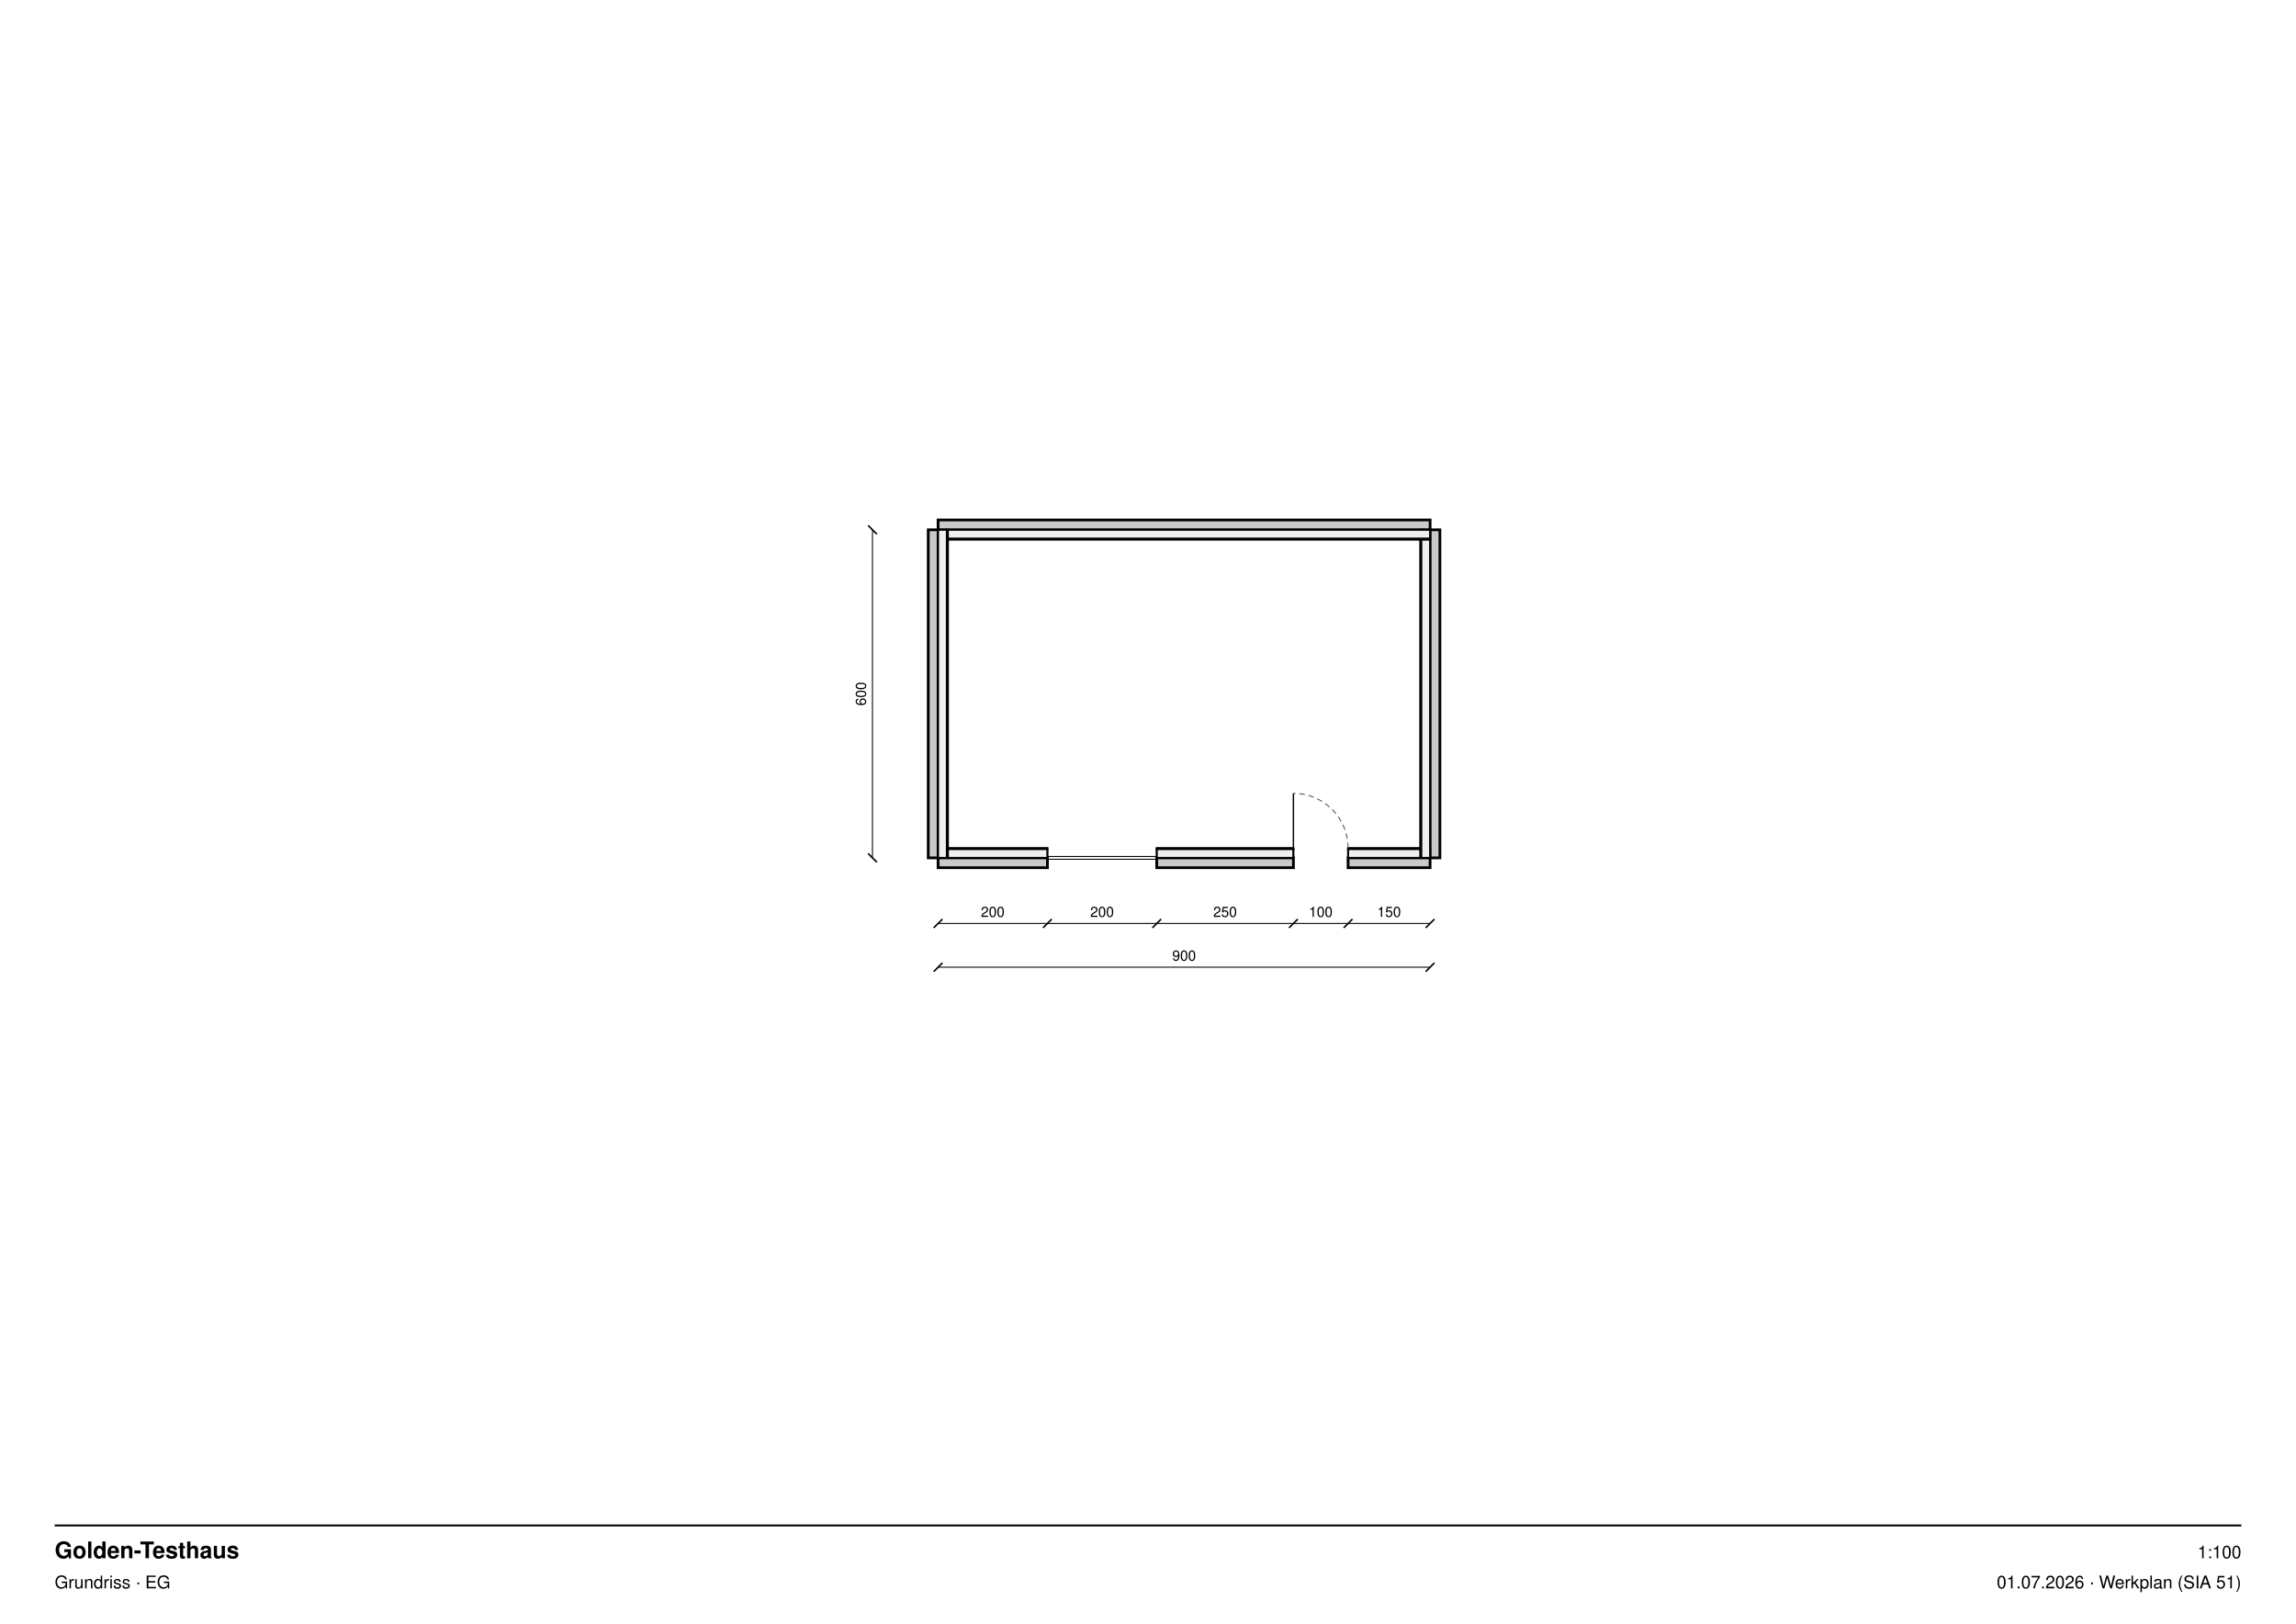
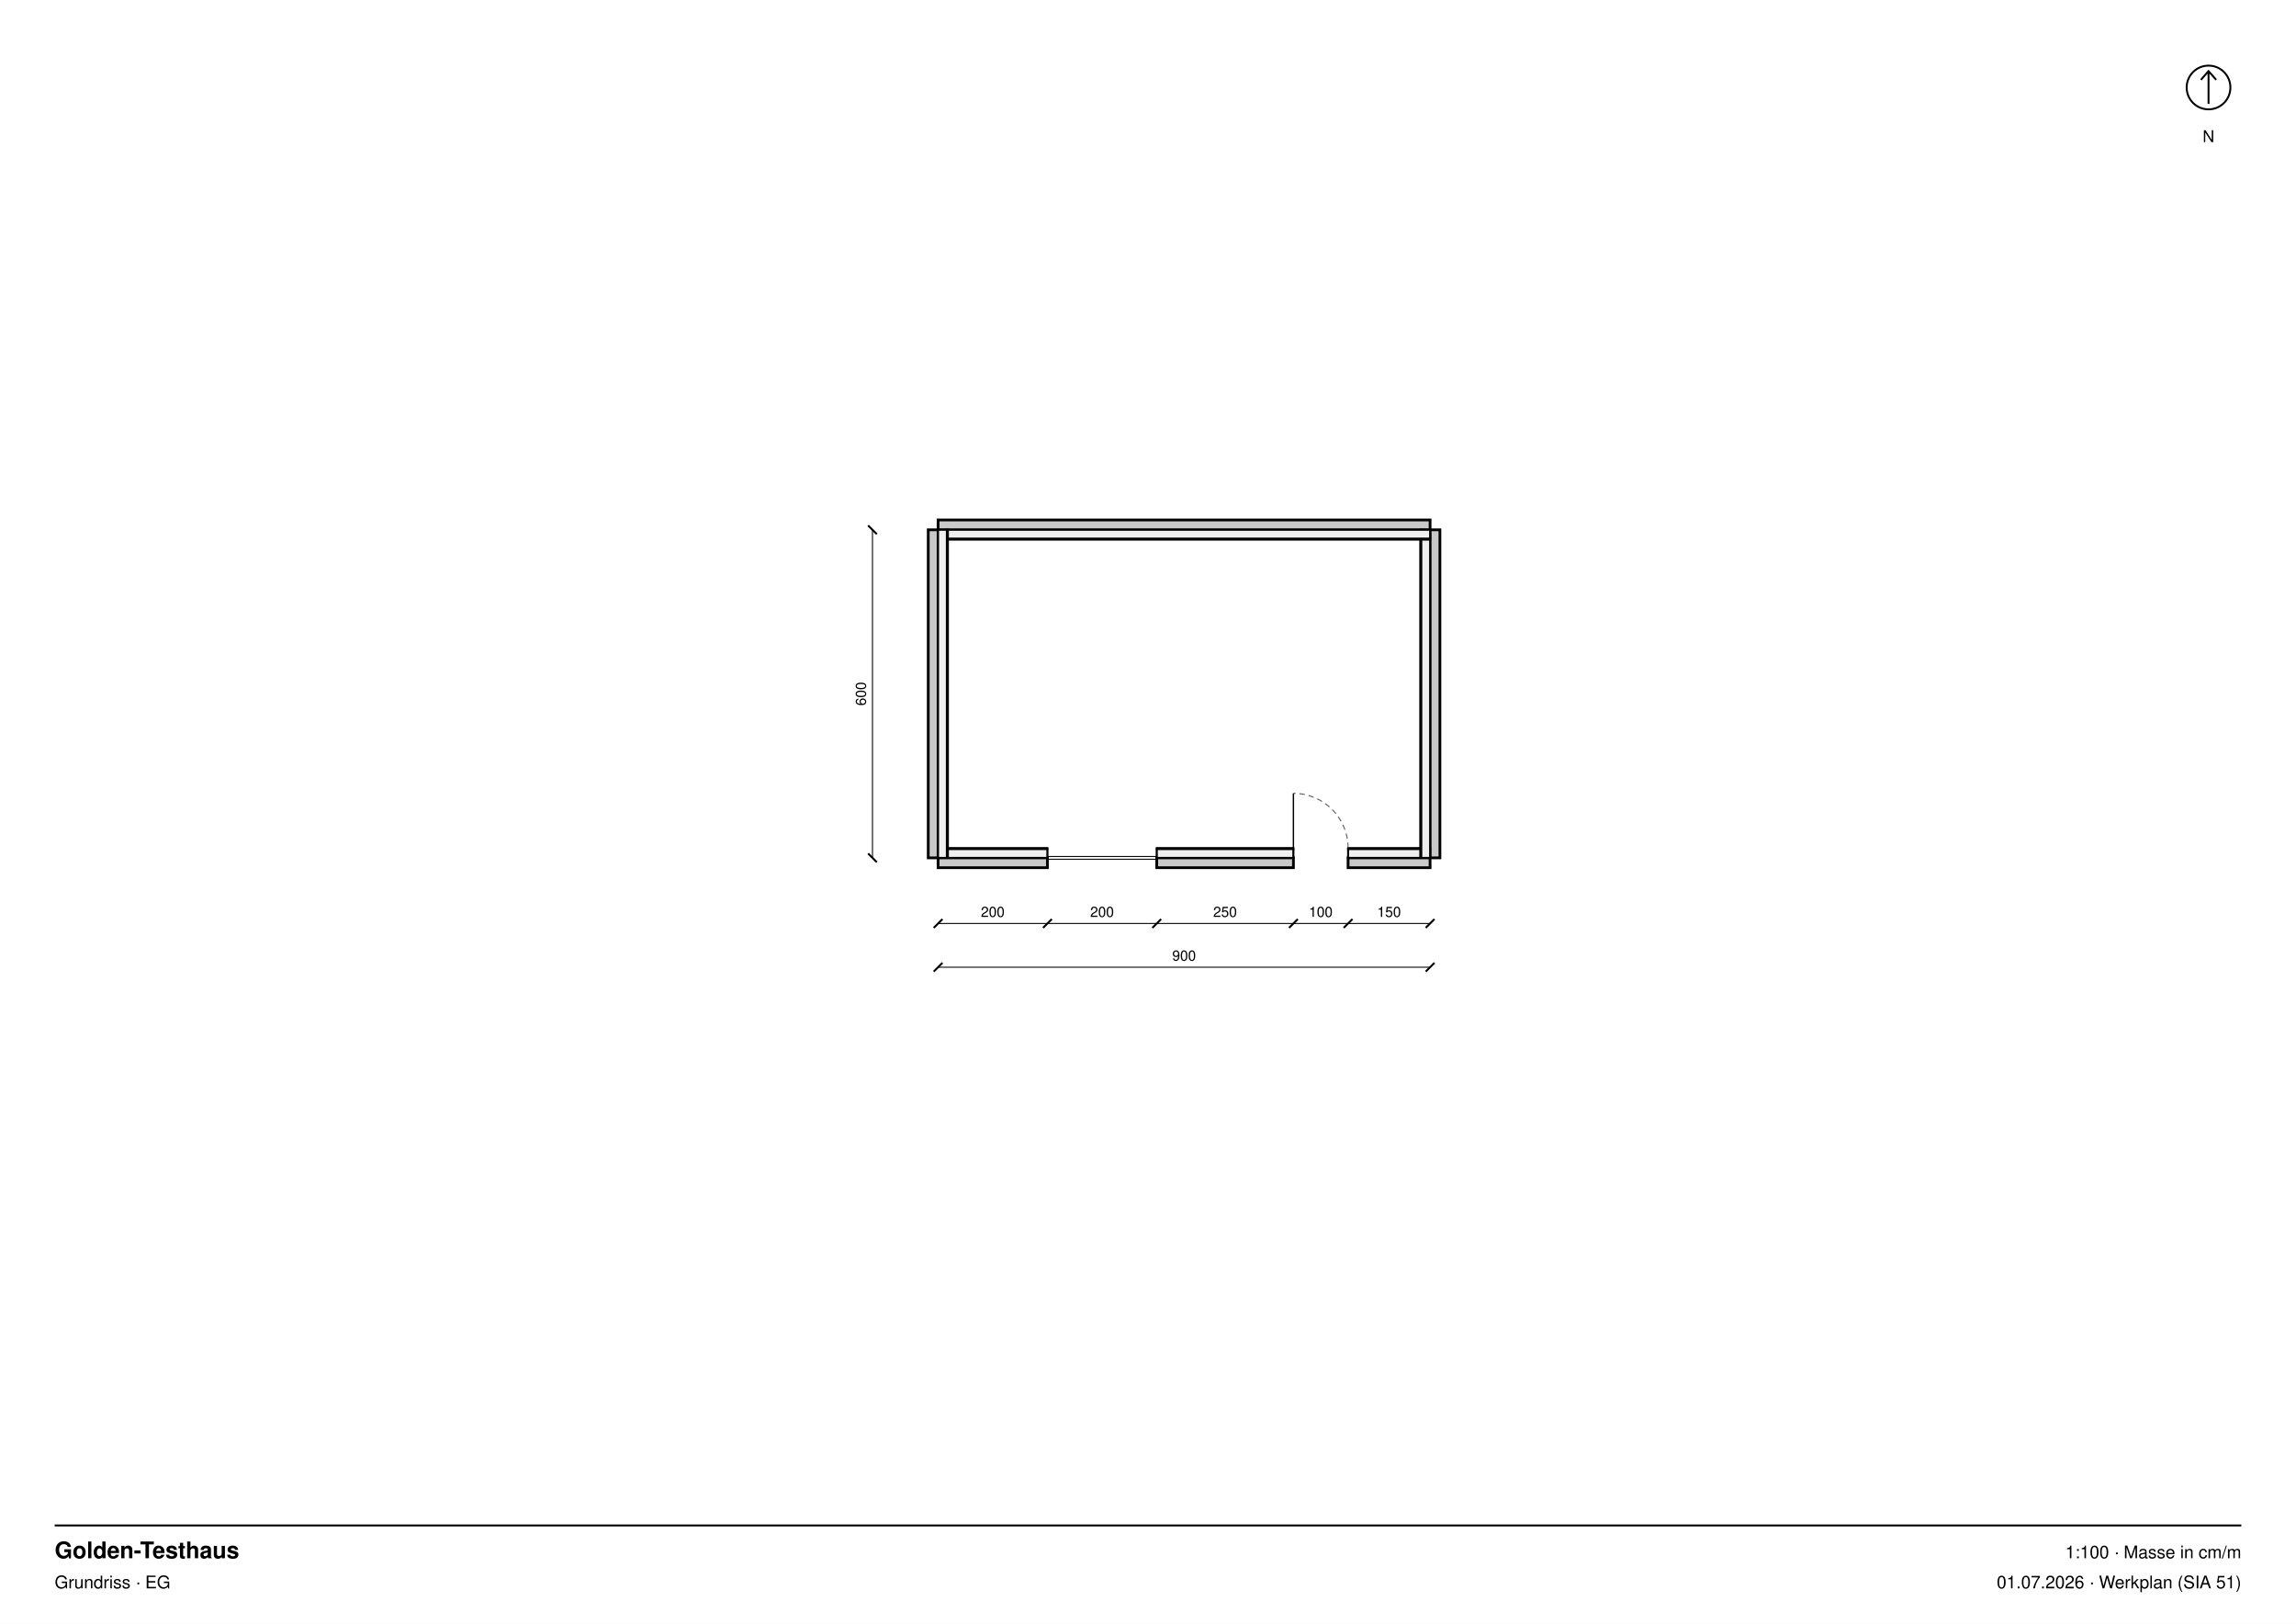
<svg xmlns="http://www.w3.org/2000/svg" width="420mm" height="297mm" viewBox="0 0 420 297" font-family="Helvetica, Arial, sans-serif">
  <rect width="420" height="297" fill="white" />
  <g transform="translate(171.60, 156.90) scale(0.01)">
    <path d="M 9000 -6000 L 9000 -6180 L 0 -6180 L 0 -6000 Z M 9180 0 L 9180 -6000 L 9000 -6000 L 9000 0 Z M 0 0 L 0 -6000 L -180 -6000 L -180 0 Z M 9000 0 L 7500 0 L 7500 180 L 9000 180 Z M 6500 0 L 4000 0 L 4000 180 L 6500 180 Z M 2000 0 L 0 0 L 0 180 L 2000 180 Z" fill-rule="evenodd" fill="#c9c9c9" stroke="black" stroke-width="50" />
    <path d="M 9000 -160 L 9000 -180 L 7500 -180 L 7500 -160 Z M 6500 -160 L 6500 -180 L 4000 -180 L 4000 -160 Z M 2000 -160 L 2000 -180 L 0 -180 L 0 -160 Z" fill-rule="evenodd" fill="white" stroke="black" stroke-width="35" />
    <path d="M 9000 0 L 9000 -160 L 7500 -160 L 7500 0 Z M 6500 0 L 6500 -160 L 4000 -160 L 4000 0 Z M 2000 0 L 2000 -160 L 0 -160 L 0 0 Z" fill-rule="evenodd" fill="#efefef" stroke="black" stroke-width="35" />
    <path d="M 8820 0 L 8820 -6000 L 8840 -6000 L 8840 0 Z" fill-rule="evenodd" fill="white" stroke="black" stroke-width="35" />
    <path d="M 8840 0 L 8840 -6000 L 9000 -6000 L 9000 0 Z" fill-rule="evenodd" fill="#efefef" stroke="black" stroke-width="35" />
    <path d="M 9000 -5820 L 0 -5820 L 0 -5840 L 9000 -5840 Z" fill-rule="evenodd" fill="white" stroke="black" stroke-width="35" />
    <path d="M 9000 -5840 L 0 -5840 L 0 -6000 L 9000 -6000 Z" fill-rule="evenodd" fill="#efefef" stroke="black" stroke-width="35" />
    <path d="M 180 -6000 L 180 0 L 160 0 L 160 -6000 Z" fill-rule="evenodd" fill="white" stroke="black" stroke-width="35" />
    <path d="M 160 -6000 L 160 0 L 0 0 L 0 -6000 Z" fill-rule="evenodd" fill="#efefef" stroke="black" stroke-width="35" />
    <line x1="2000" y1="-180" x2="2000" y2="180" stroke="black" stroke-width="25" />
    <line x1="4000" y1="-180" x2="4000" y2="180" stroke="black" stroke-width="25" />
    <line x1="2000" y1="25" x2="4000" y2="25" stroke="black" stroke-width="18" />
    <line x1="2000" y1="-25" x2="4000" y2="-25" stroke="black" stroke-width="18" />
    <line x1="6500" y1="-180" x2="6500" y2="180" stroke="black" stroke-width="25" />
    <line x1="7500" y1="-180" x2="7500" y2="180" stroke="black" stroke-width="25" />
    <line x1="6500" y1="-180" x2="6500" y2="-1180" stroke="black" stroke-width="25" />
    <path d="M 7500 -180 A 1000 1000 0 0 0 6500 -1180" fill="none" stroke="#555" stroke-width="18" stroke-dasharray="100 70" />
    <g stroke="black" fill="black">
      <line x1="0" y1="1200" x2="9000" y2="1200" stroke-width="18" />
-       <line x1="-80" y1="1280" x2="80" y2="1120" stroke-width="28.8" />
-       <line x1="1920" y1="1280" x2="2080" y2="1120" stroke-width="28.8" />
-       <line x1="3920" y1="1280" x2="4080" y2="1120" stroke-width="28.8" />
-       <line x1="6420" y1="1280" x2="6580" y2="1120" stroke-width="28.8" />
-       <line x1="7420" y1="1280" x2="7580" y2="1120" stroke-width="28.8" />
-       <line x1="8920" y1="1280" x2="9080" y2="1120" stroke-width="28.8" />
+       <line x1="-80" y1="1280" x2="80" y2="1120" stroke-width="36" />
+       <line x1="1920" y1="1280" x2="2080" y2="1120" stroke-width="36" />
+       <line x1="3920" y1="1280" x2="4080" y2="1120" stroke-width="36" />
+       <line x1="6420" y1="1280" x2="6580" y2="1120" stroke-width="36" />
+       <line x1="7420" y1="1280" x2="7580" y2="1120" stroke-width="36" />
+       <line x1="8920" y1="1280" x2="9080" y2="1120" stroke-width="36" />
      <text x="1000" y="1080" text-anchor="middle" font-size="260" stroke="none">200</text>
      <text x="3000" y="1080" text-anchor="middle" font-size="260" stroke="none">200</text>
      <text x="5250" y="1080" text-anchor="middle" font-size="260" stroke="none">250</text>
      <text x="7000" y="1080" text-anchor="middle" font-size="260" stroke="none">100</text>
      <text x="8250" y="1080" text-anchor="middle" font-size="260" stroke="none">150</text>
    </g>
    <g stroke="black" fill="black">
      <line x1="0" y1="2000" x2="9000" y2="2000" stroke-width="18" />
-       <line x1="-80" y1="2080" x2="80" y2="1920" stroke-width="28.8" />
-       <line x1="8920" y1="2080" x2="9080" y2="1920" stroke-width="28.8" />
+       <line x1="-80" y1="2080" x2="80" y2="1920" stroke-width="36" />
+       <line x1="8920" y1="2080" x2="9080" y2="1920" stroke-width="36" />
      <text x="4500" y="1880" text-anchor="middle" font-size="260" stroke="none">900</text>
    </g>
    <g stroke="black" fill="black">
      <line x1="-1200" y1="0" x2="-1200" y2="-6000" stroke-width="18" />
-       <line x1="-1280" y1="-80" x2="-1120" y2="80" stroke-width="28.8" />
-       <line x1="-1280" y1="-6080" x2="-1120" y2="-5920" stroke-width="28.8" />
+       <line x1="-1280" y1="-80" x2="-1120" y2="80" stroke-width="36" />
+       <line x1="-1280" y1="-6080" x2="-1120" y2="-5920" stroke-width="36" />
      <text x="-1320" y="-3000" text-anchor="middle" font-size="260" stroke="none" transform="rotate(-90 -1320 -3000)">600</text>
    </g>
+   </g>
+   <g stroke="black" fill="none" stroke-width="0.35">
+     <circle cx="404" cy="16" r="4" />
+     <path d="M 404 19 L 404 13 M 402.6 14.6 L 404 13 L 405.4 14.6" />
+     <text x="404" y="26" text-anchor="middle" font-size="3" stroke="none" fill="black">N</text>
  </g>
  <g font-size="3.2">
    <line x1="10" y1="279" x2="410" y2="279" stroke="black" stroke-width="0.35" />
    <text x="10" y="285" font-weight="bold" font-size="4.2">Golden-Testhaus</text>
    <text x="10" y="290.5">Grundriss · EG</text>
-     <text x="410" y="285" text-anchor="end">1:100</text>
+     <text x="410" y="285" text-anchor="end">1:100 · Masse in cm/m</text>
    <text x="410" y="290.5" text-anchor="end">01.07.2026 · Werkplan (SIA 51)</text>
  </g>
</svg>
